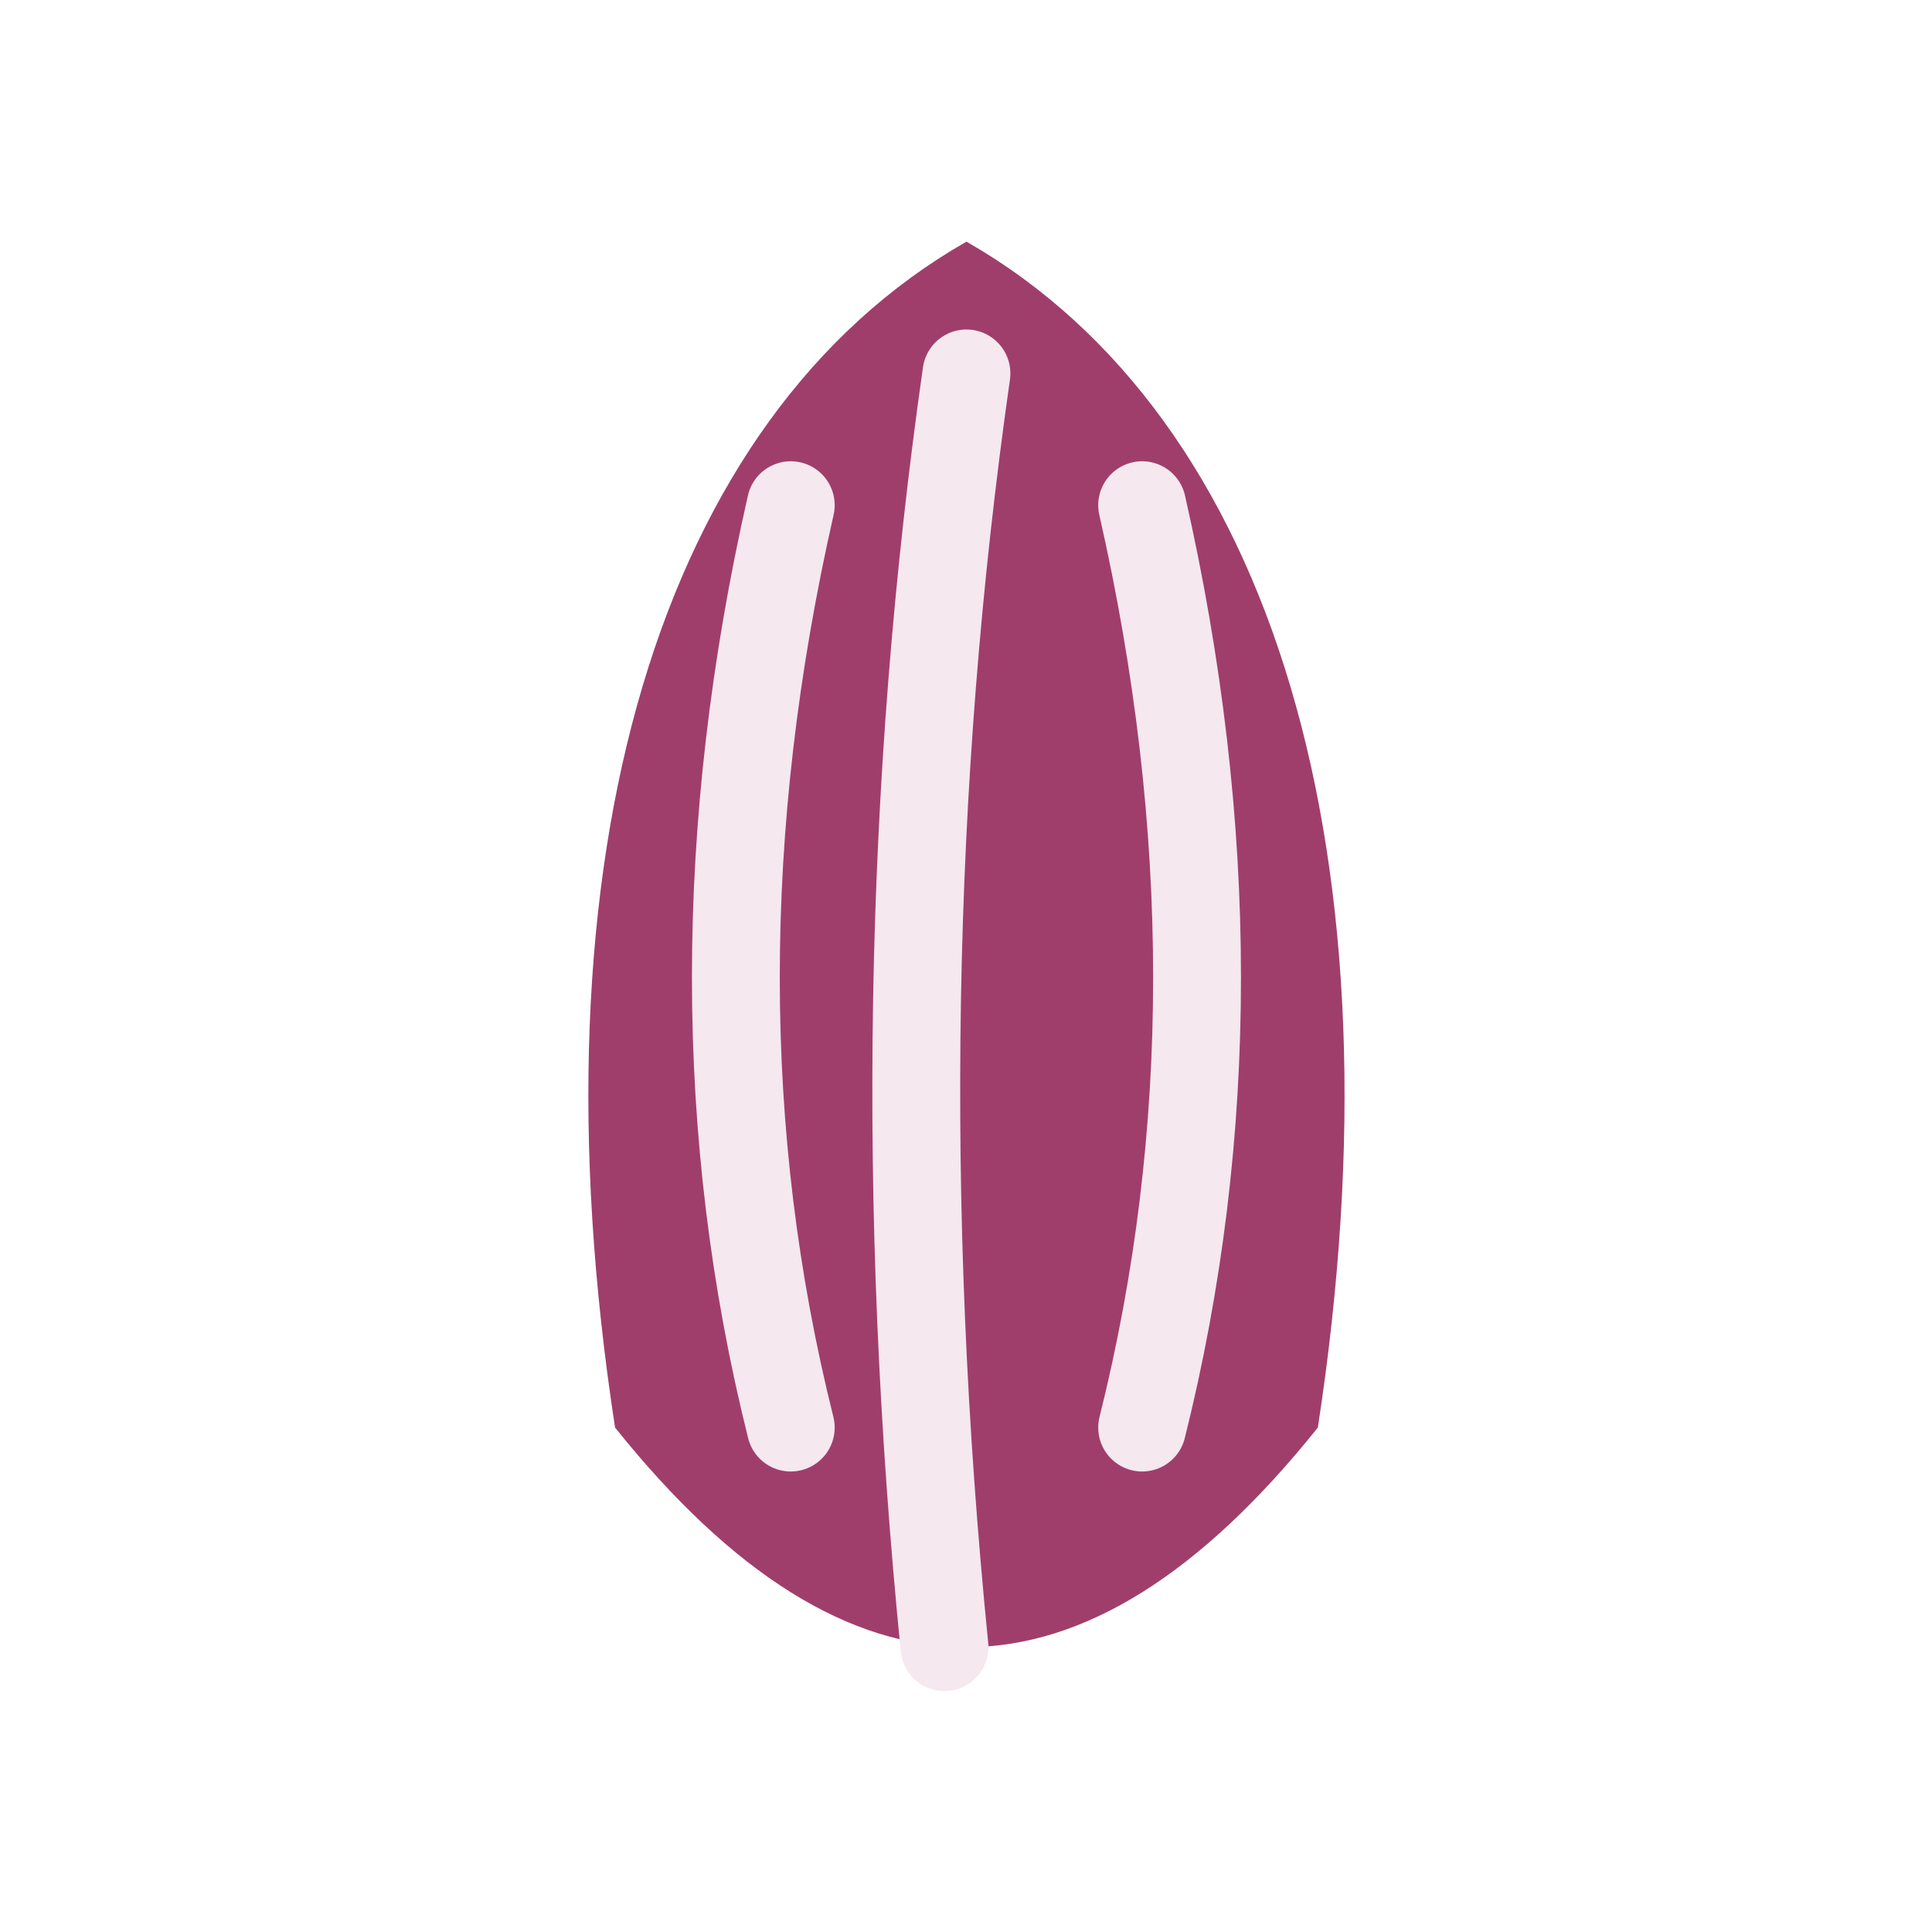
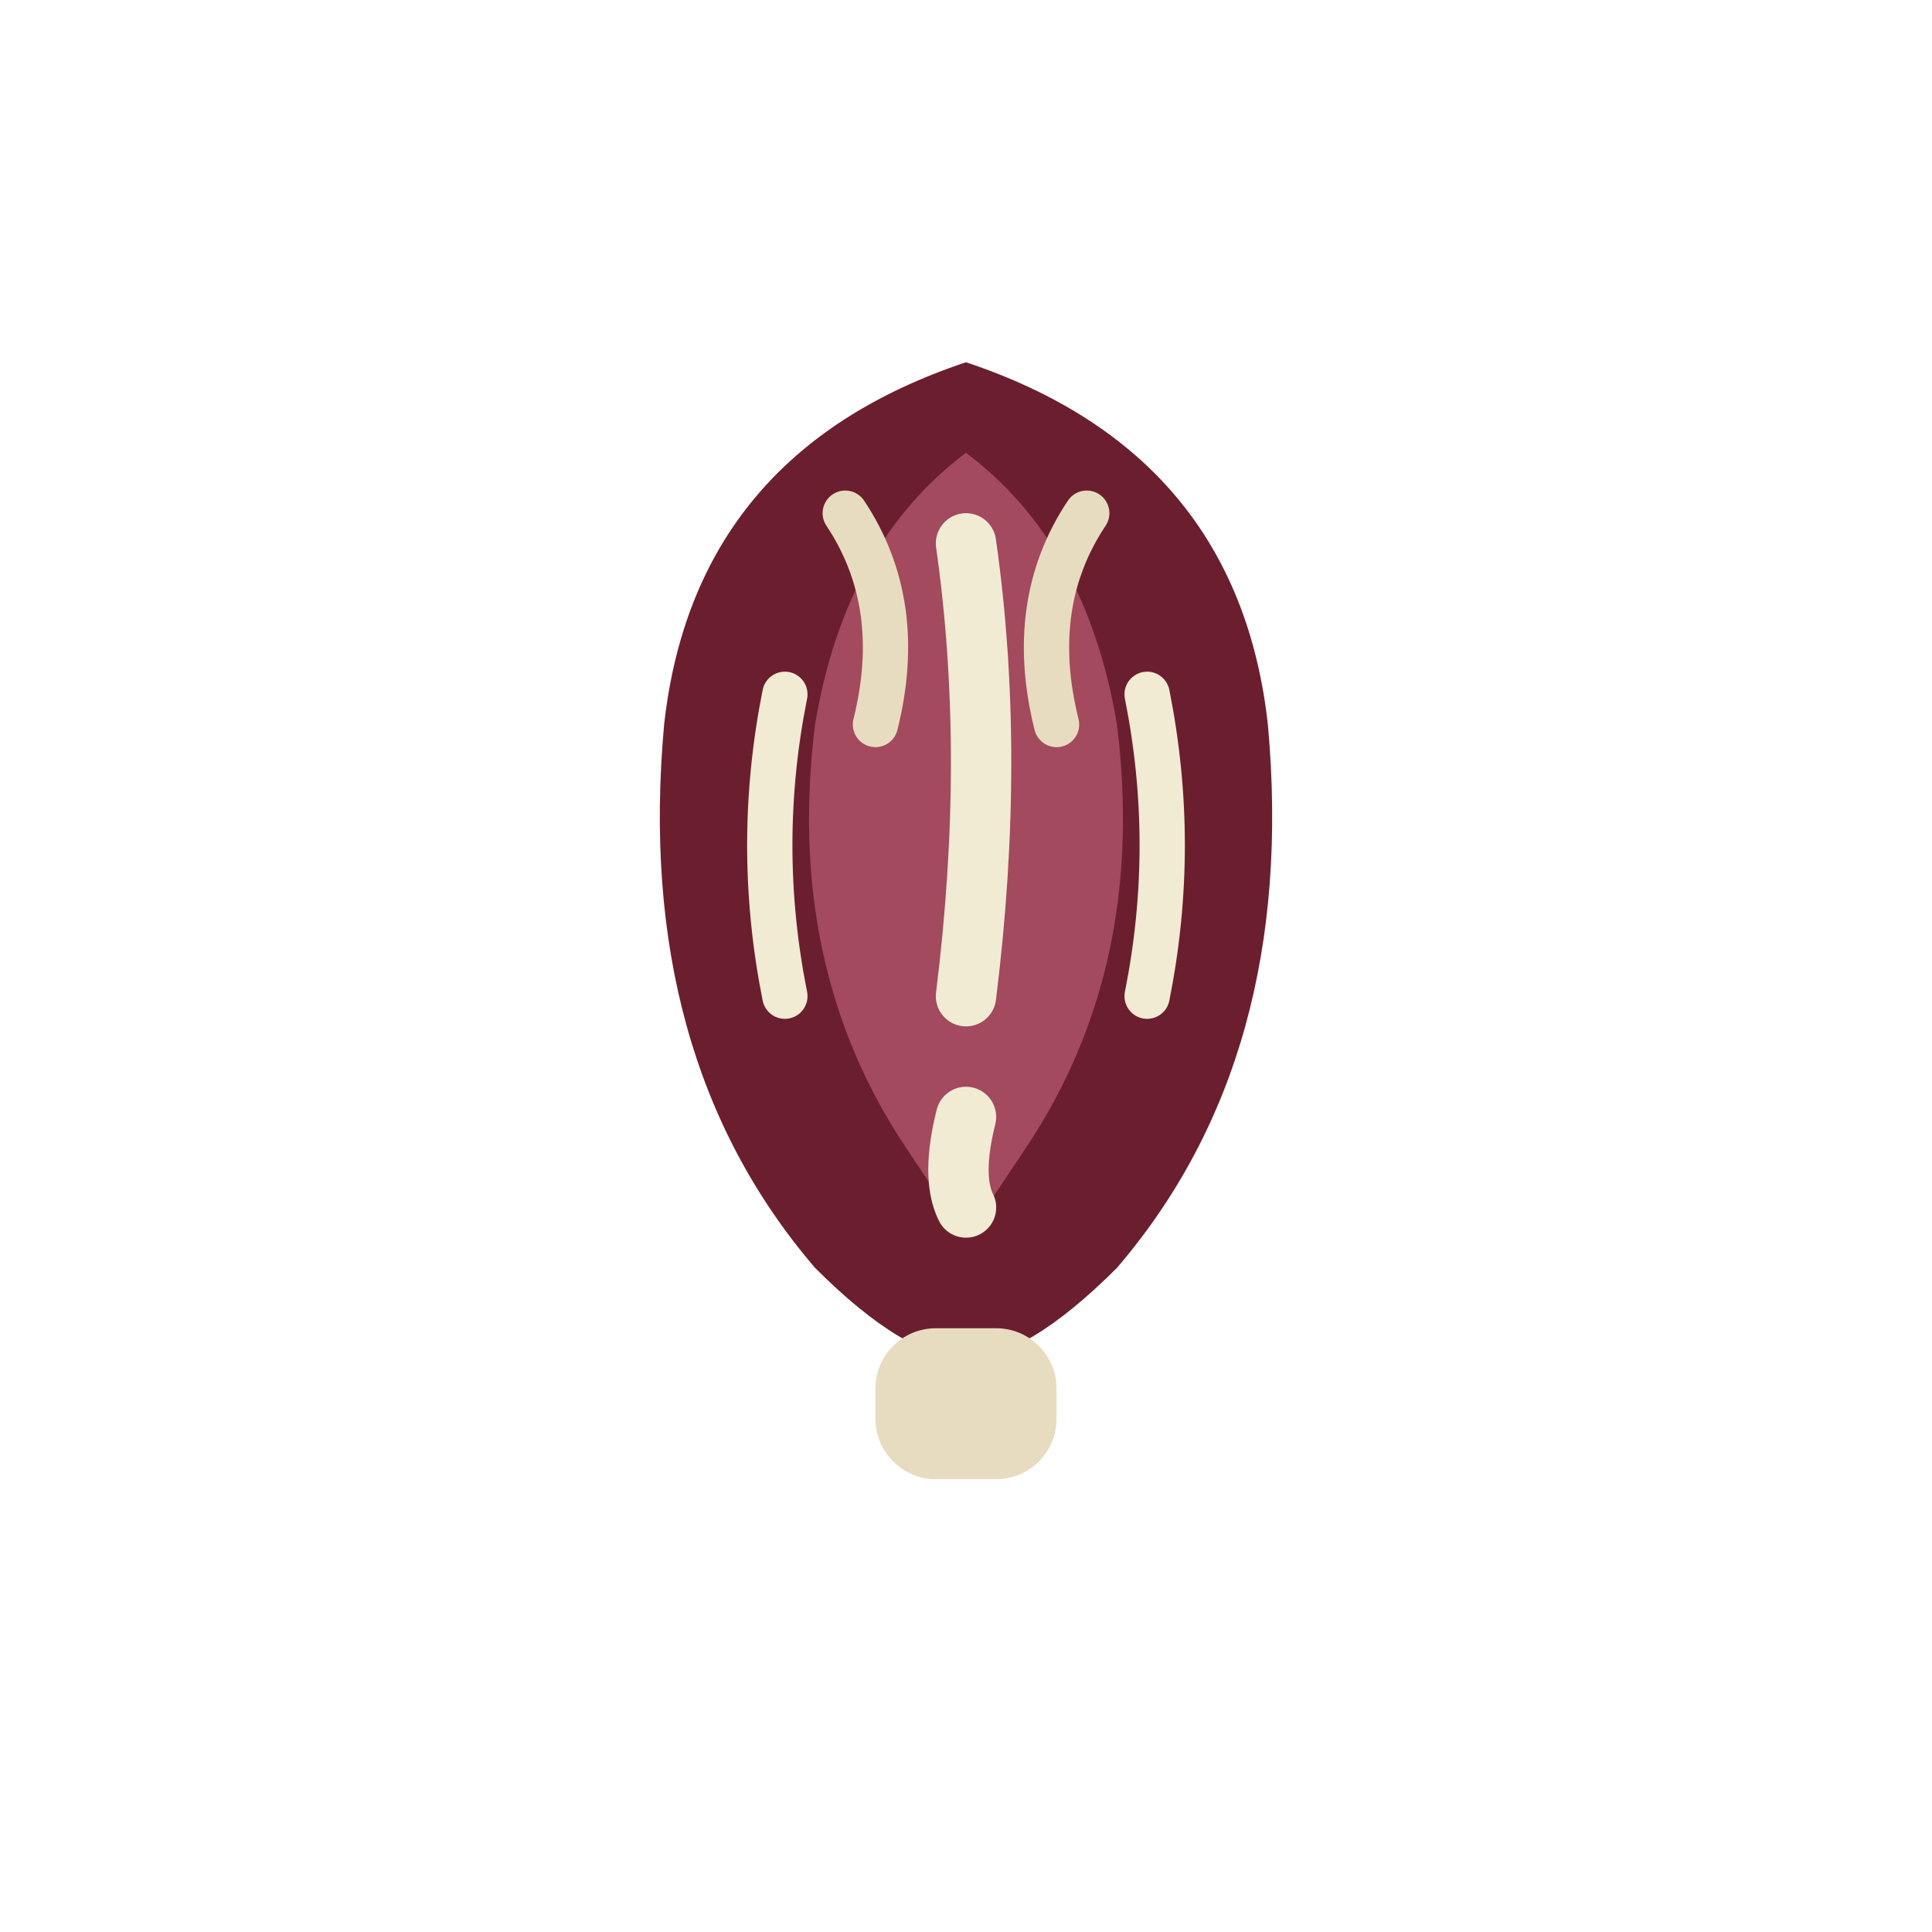
<svg xmlns="http://www.w3.org/2000/svg" viewBox="0 0 128 128">
-   <g transform="translate(-29.09 -18.91) scale(1.455)">
-     <path d="M64 24 C50 32 44 52 48 78 Q64 98 80 78 C84 52 78 32 64 24 Z" fill="#A03E6B" />
-     <path d="M64 30 Q60 58 63 88" fill="none" stroke="#F5E8EF" stroke-width="4" stroke-linecap="round" />
-     <path d="M56 36 Q51 58 56 78" fill="none" stroke="#F5E8EF" stroke-width="4" stroke-linecap="round" />
-     <path d="M72 36 Q77 58 72 78" fill="none" stroke="#F5E8EF" stroke-width="4" stroke-linecap="round" />
-   </g>
+   <path d="M64 24 Q82 30 84 48 Q86 70 74 84 Q68 90 64 90 Q60 90 54 84 Q42 70 44 48 Q46 30 64 24 Z" fill="#6B1F2E" />
+   <path d="M64 30 Q72 36 74 48 Q76 64 68 76 Q64 82 64 82 Q64 82 60 76 Q52 64 54 48 Q56 36 64 30 Z" fill="#A34A5E" />
+   <path d="M64 36 Q66 50 64 66 M64 74 Q63 78 64 80" fill="none" stroke="#F2EBD4" stroke-width="4" stroke-linecap="round" />
+   <path d="M52 46 Q50 56 52 66 M76 46 Q78 56 76 66" fill="none" stroke="#F2EBD4" stroke-width="3" stroke-linecap="round" />
+   <path d="M56 34 Q60 40 58 48 M72 34 Q68 40 70 48" fill="none" stroke="#E8DCC0" stroke-width="3" stroke-linecap="round" />
+   <rect x="58" y="88" width="12" height="10" rx="4" fill="#E8DCC0" />
</svg>
